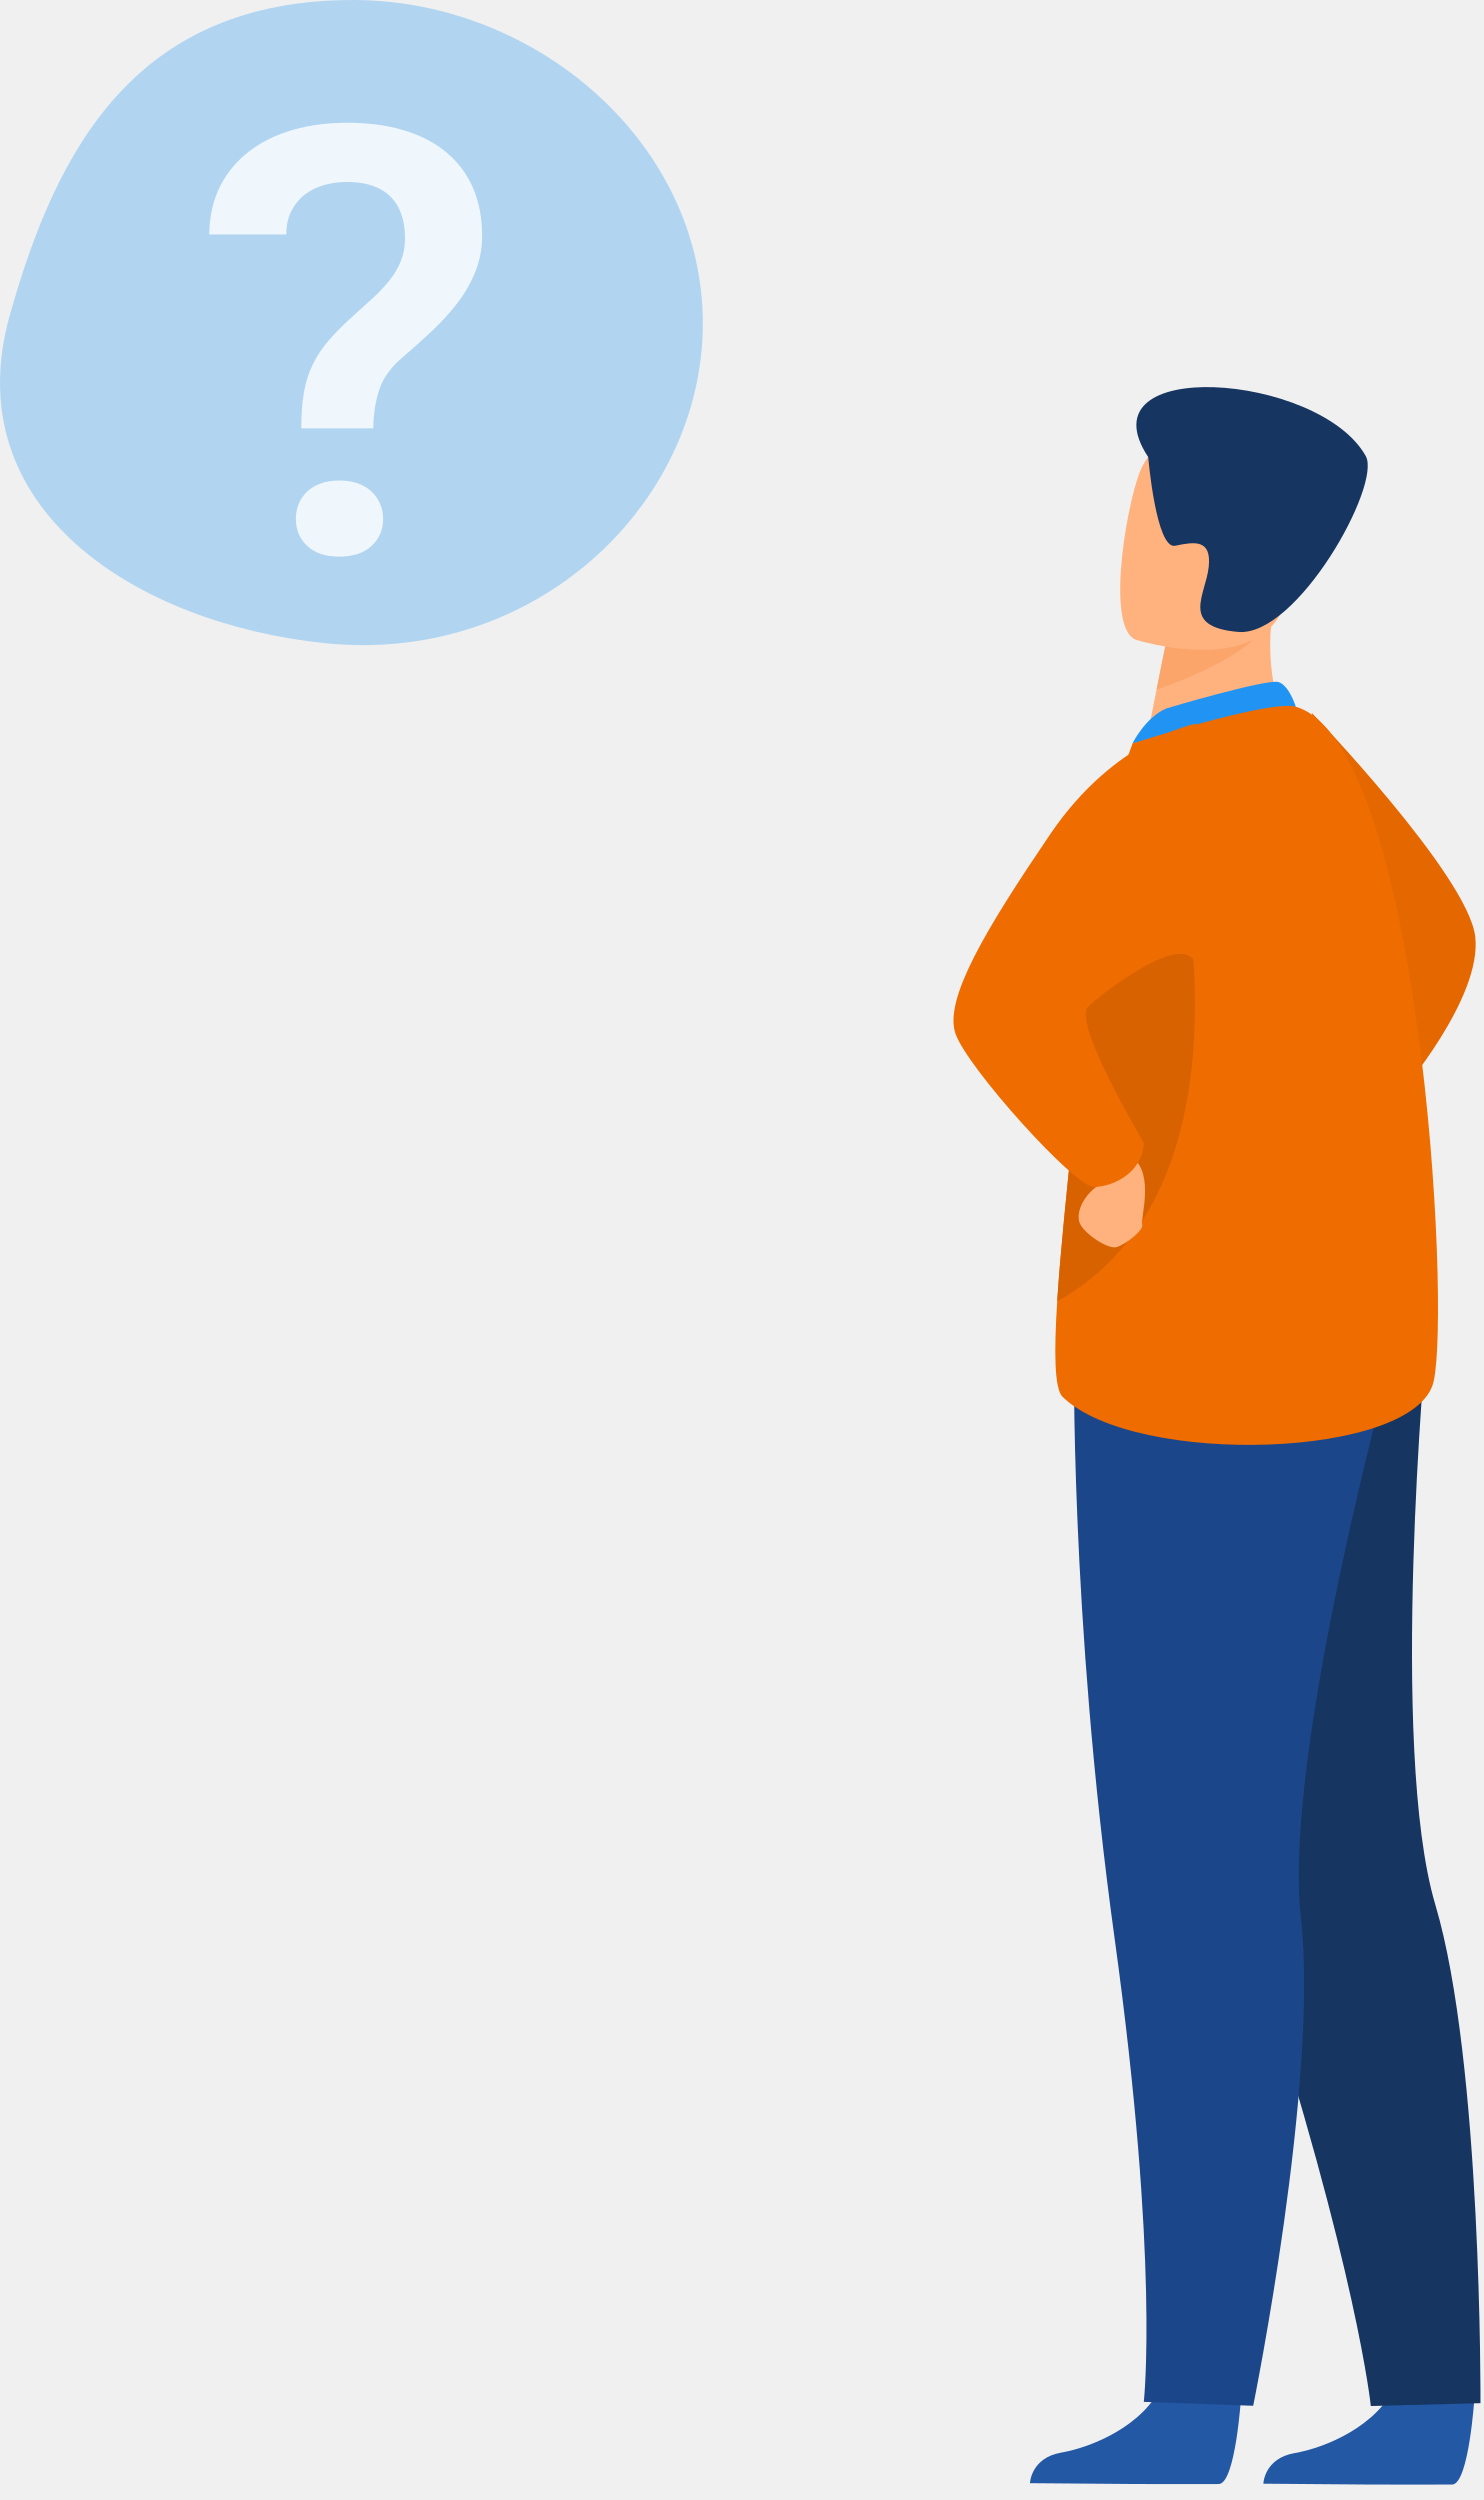
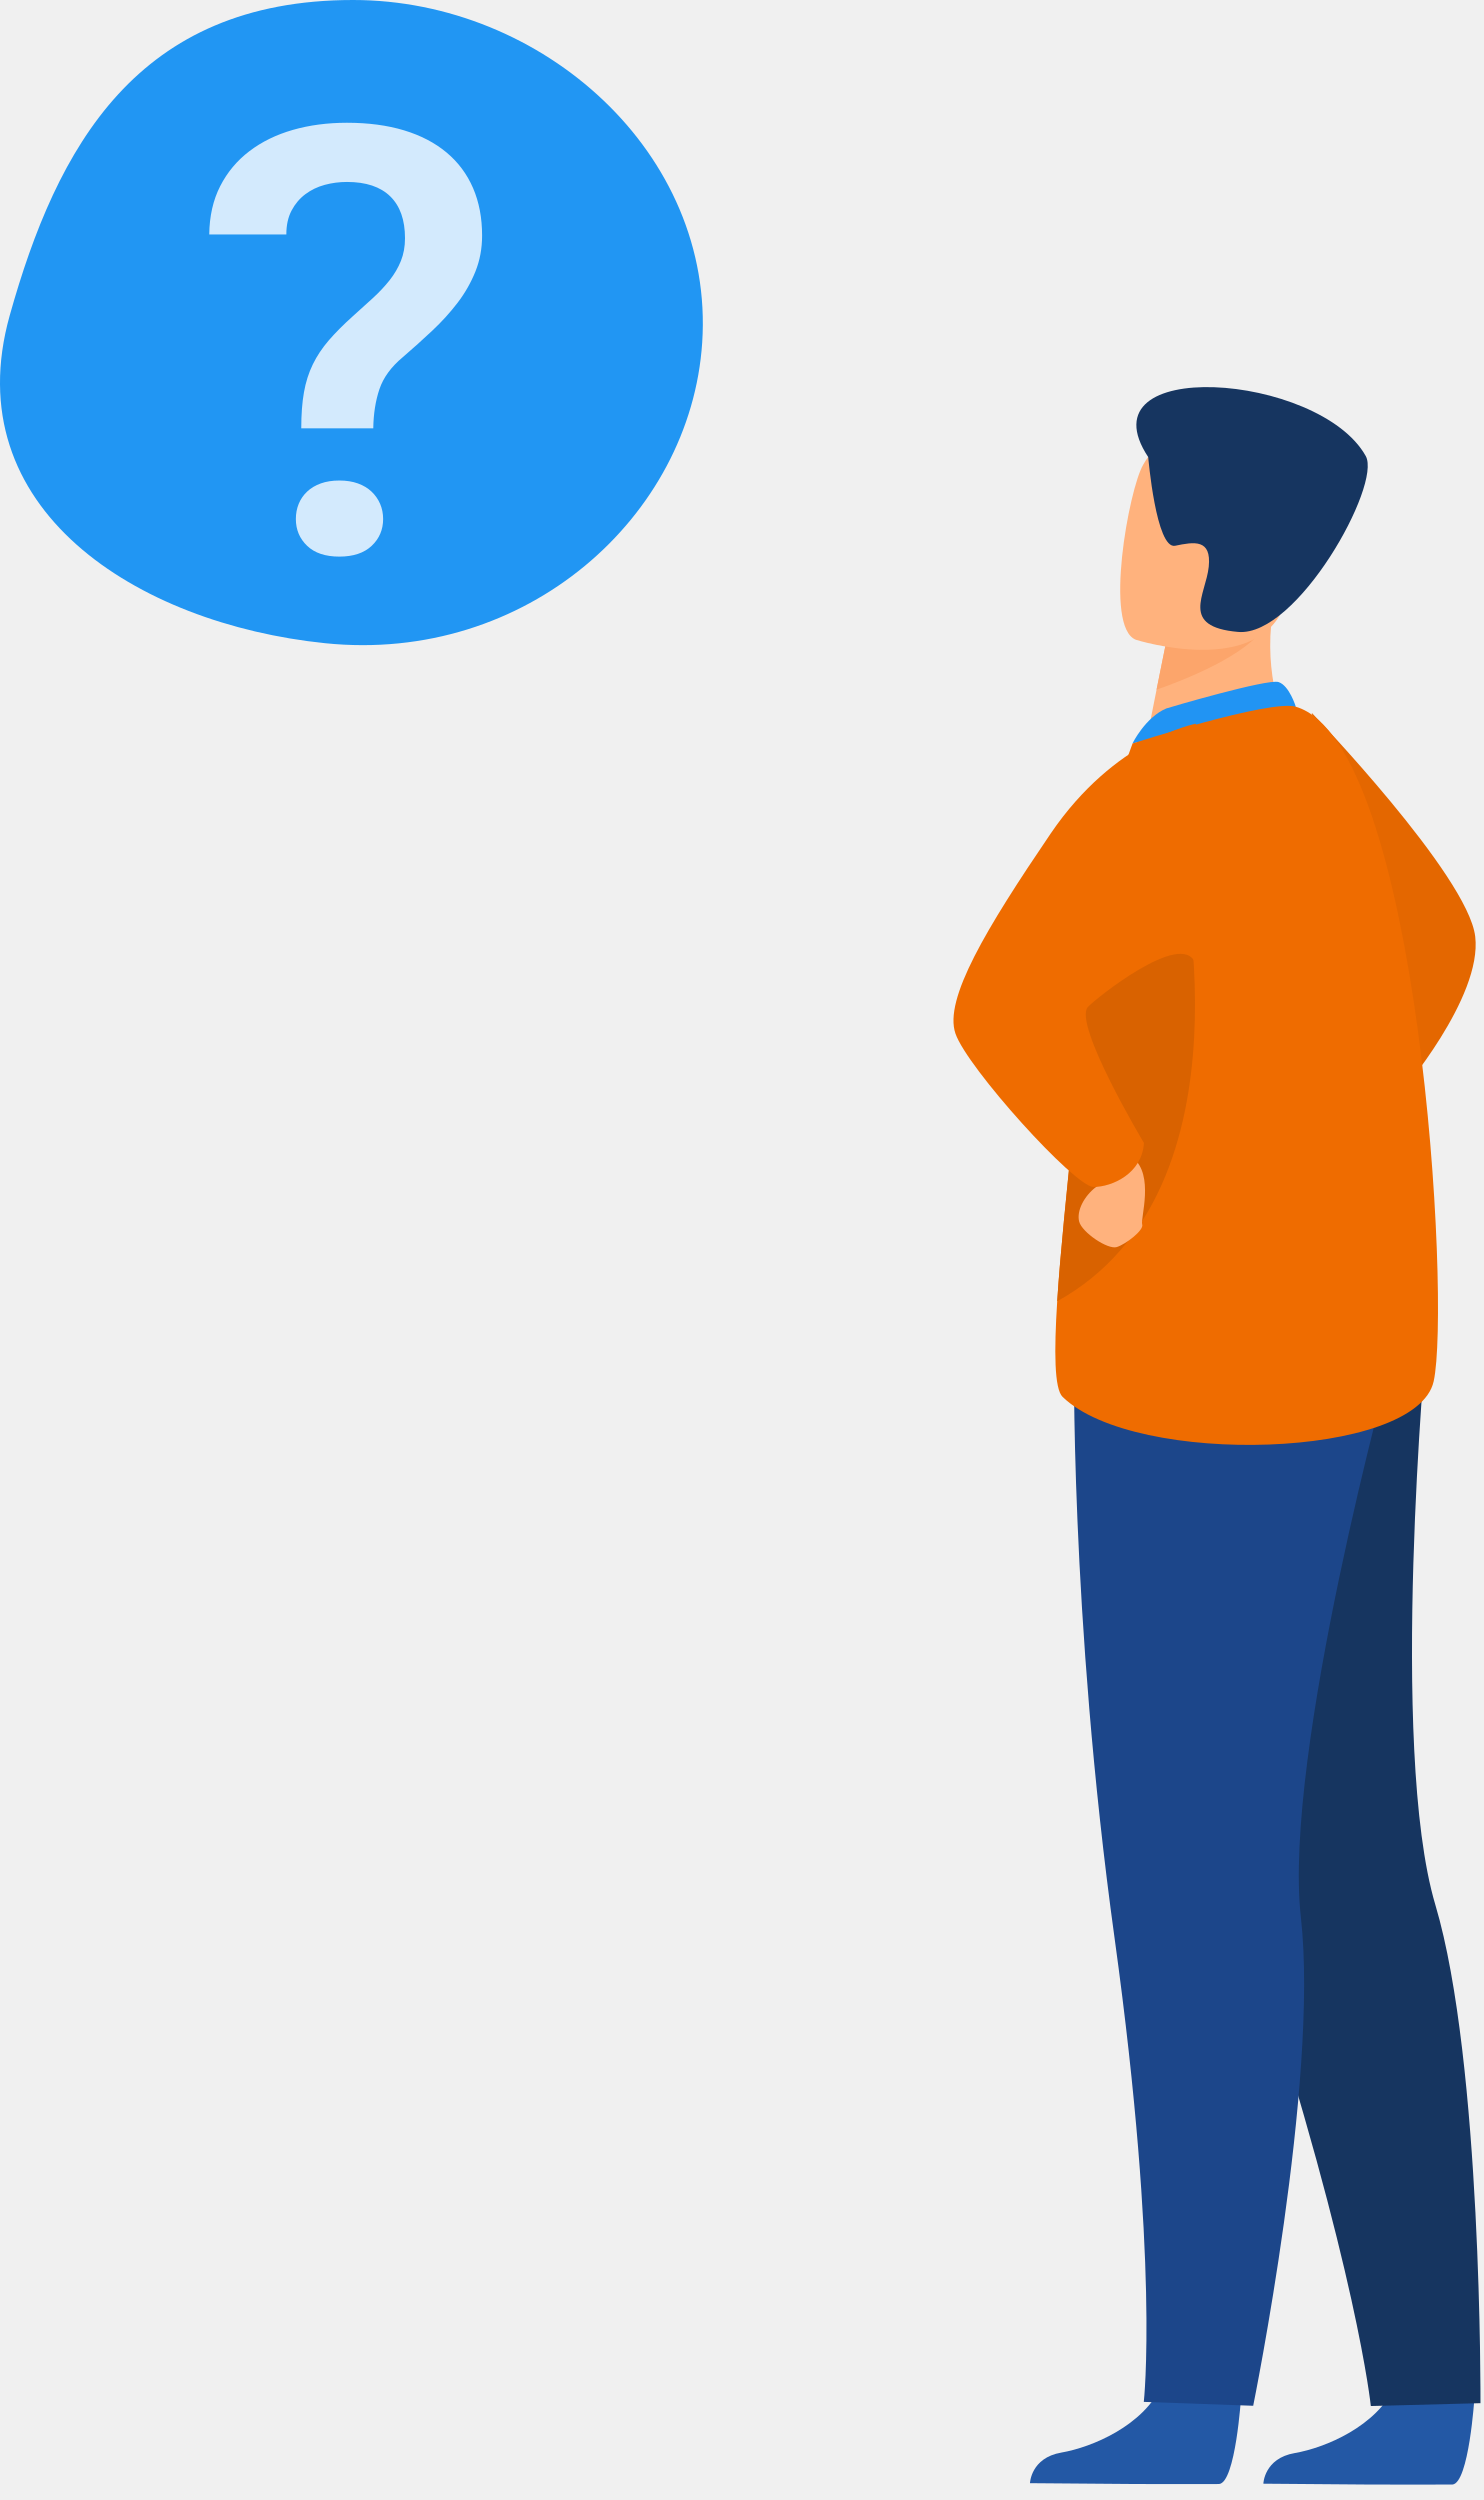
<svg xmlns="http://www.w3.org/2000/svg" width="92" height="155" viewBox="0 0 92 155" fill="none">
  <path d="M81.327 44.196C81.327 44.196 91.006 54.269 91.463 58.061C91.921 61.852 86.827 67.771 86.827 67.771L81.327 44.196Z" fill="#E46700" />
  <path d="M76.949 148.593C76.949 148.593 76.608 153.936 75.577 154.01C75.44 154.02 70.353 154.009 70.353 154.009L63.859 153.957C63.859 153.957 63.905 152.387 65.804 152.059C67.703 151.731 70.883 150.399 72.039 147.883C73.254 145.236 76.949 148.593 76.949 148.593Z" fill="#2358A5" />
  <path d="M91.418 148.625C91.418 148.625 91.076 153.968 90.046 154.042C89.909 154.052 84.822 154.041 84.822 154.041L78.328 153.989C78.328 153.989 78.374 152.418 80.273 152.09C82.172 151.763 85.352 150.43 86.507 147.915C87.723 145.268 91.418 148.625 91.418 148.625Z" fill="#2358A5" />
  <path d="M69.883 91.145C69.883 91.145 71.558 102.052 77.852 121.421C84.146 140.79 84.991 149.174 84.991 149.174L91.789 148.997C91.789 148.997 91.892 127.844 88.993 118.105C86.095 108.365 88.439 83.015 88.439 83.015L69.883 91.145Z" fill="#163560" />
  <path d="M66.593 83.564C66.593 83.564 66.317 99.995 69.105 120.175C71.894 140.355 70.915 148.917 70.915 148.917L77.698 149.158C77.698 149.158 81.796 128.985 80.655 118.885C79.515 108.785 86.281 84.248 86.281 84.248L66.593 83.564Z" fill="#1C468A" />
  <path d="M79.809 45.143L76.189 47.513L70.968 46.525C71.041 46.102 71.39 44.348 71.707 42.76C71.727 42.666 71.746 42.573 71.764 42.481C72.036 41.13 72.271 39.969 72.271 39.969L77.154 37.819L78.974 37.018C78.969 37.046 78.83 38.518 78.811 38.732C78.461 42.547 79.809 45.143 79.809 45.143Z" fill="#FFB27D" />
  <path d="M72.307 43.926C72.409 43.884 78.601 42.064 79.273 42.288C79.945 42.513 80.34 43.819 80.34 43.819L70.213 46.094C70.213 46.094 71.013 44.47 72.307 43.926Z" fill="#2194F3" />
  <path d="M88.888 85.641C87.828 90.442 70.369 90.974 65.879 86.604C65.368 86.106 65.348 83.793 65.547 80.676C65.938 74.586 67.171 65.426 67.228 60.745C67.256 58.485 67.57 56.173 67.987 54.075C68.874 49.602 70.219 46.094 70.219 46.094C70.219 46.094 78.752 43.345 80.346 43.819C88.028 46.103 89.947 80.84 88.888 85.641Z" fill="#EF6C00" />
  <path d="M65.547 80.677C65.938 74.587 67.17 65.427 67.228 60.746C67.256 58.485 67.57 56.174 67.987 54.075L73.118 53.178C73.118 53.178 78.089 73.749 65.547 80.677Z" fill="#D96200" />
  <path d="M68.341 72.192C68.341 72.192 68.689 73.032 67.954 73.594C67.218 74.155 66.74 75.067 66.907 75.734C67.073 76.401 68.682 77.492 69.24 77.318C69.799 77.144 70.937 76.268 70.816 75.916C70.694 75.564 71.587 72.831 70.228 71.775C68.869 70.719 68.341 72.192 68.341 72.192Z" fill="#FFB27D" />
  <path d="M74.141 44.87C74.141 44.87 69.136 45.798 65.138 51.686C61.139 57.574 58.507 61.952 59.237 64.078C59.966 66.205 66.643 73.59 67.797 73.592C68.951 73.595 70.815 72.756 70.924 70.862C70.924 70.862 66.515 63.495 67.446 62.435C67.844 61.982 73.286 57.6 74.099 59.708C75.442 63.195 74.141 44.87 74.141 44.87Z" fill="#EF6C00" />
  <path d="M78.442 38.799C77.367 40.618 73.371 42.185 71.705 42.76C71.724 42.667 71.743 42.573 71.761 42.481C72.033 41.13 72.268 39.969 72.268 39.969L77.151 37.819C78.229 37.807 78.885 38.05 78.442 38.799Z" fill="#FCA56B" />
  <path d="M70.428 39.667C70.428 39.667 78.281 42.145 79.743 37.213C81.205 32.28 83.203 29.278 78.251 27.488C73.299 25.697 71.763 27.287 70.876 28.814C69.989 30.341 68.423 38.896 70.428 39.667Z" fill="#FFB27D" />
  <path d="M71.189 28.339C71.189 28.339 71.678 34.084 72.861 33.837C74.045 33.59 75.119 33.408 74.942 35.139C74.765 36.87 73.12 38.865 76.766 39.18C80.412 39.494 85.675 30.065 84.677 28.276C81.798 23.112 67.024 22.039 71.189 28.339Z" fill="#163560" />
-   <path d="M0.602 19.561C3.532 9.099 8.485 0 21.89 0C33.647 0 44.311 9.517 43.536 21.245C42.823 32.029 32.632 41.163 20.157 39.879C8.473 38.677 -2.752 31.541 0.602 19.561Z" fill="#2196F3" fill-opacity="0.3" />
+   <path d="M0.602 19.561C3.532 9.099 8.485 0 21.89 0C33.647 0 44.311 9.517 43.536 21.245C42.823 32.029 32.632 41.163 20.157 39.879C8.473 38.677 -2.752 31.541 0.602 19.561Z" fill="#2196F3" fillOpacity="0.3" />
  <g opacity="0.8">
    <path d="M18.678 26.556C18.678 25.7 18.733 24.956 18.845 24.323C18.956 23.691 19.14 23.112 19.396 22.588C19.651 22.064 19.983 21.567 20.389 21.097C20.796 20.627 21.294 20.127 21.885 19.596C22.33 19.198 22.747 18.822 23.134 18.466C23.52 18.111 23.861 17.746 24.157 17.373C24.452 16.999 24.684 16.602 24.855 16.18C25.025 15.758 25.11 15.288 25.11 14.77C25.11 13.637 24.806 12.772 24.196 12.176C23.586 11.579 22.691 11.281 21.511 11.281C21.038 11.281 20.579 11.341 20.134 11.461C19.687 11.582 19.287 11.775 18.933 12.04C18.579 12.305 18.294 12.643 18.078 13.053C17.861 13.462 17.753 13.956 17.753 14.535H12.973C12.986 13.402 13.212 12.405 13.651 11.543C14.09 10.681 14.694 9.958 15.461 9.374C16.228 8.789 17.127 8.35 18.156 8.054C19.186 7.759 20.303 7.611 21.51 7.611C22.835 7.611 24.015 7.768 25.051 8.081C26.087 8.395 26.966 8.853 27.687 9.455C28.408 10.058 28.956 10.793 29.33 11.66C29.704 12.528 29.89 13.511 29.89 14.607C29.89 15.402 29.753 16.143 29.477 16.831C29.202 17.517 28.835 18.162 28.376 18.765C27.916 19.367 27.392 19.946 26.802 20.5C26.212 21.055 25.602 21.603 24.973 22.145C24.251 22.748 23.769 23.408 23.526 24.125C23.284 24.842 23.156 25.652 23.143 26.556L18.678 26.556ZM18.343 32.178C18.343 31.841 18.402 31.527 18.52 31.238C18.638 30.949 18.812 30.696 19.042 30.479C19.271 30.262 19.553 30.093 19.888 29.973C20.222 29.852 20.606 29.792 21.039 29.792C21.471 29.792 21.855 29.852 22.19 29.973C22.524 30.093 22.806 30.262 23.035 30.479C23.265 30.696 23.442 30.949 23.567 31.238C23.691 31.527 23.754 31.841 23.754 32.178C23.754 32.841 23.517 33.395 23.045 33.841C22.573 34.287 21.904 34.51 21.039 34.51C20.173 34.51 19.507 34.287 19.042 33.841C18.576 33.395 18.343 32.841 18.343 32.178Z" fill="white" />
  </g>
</svg>
